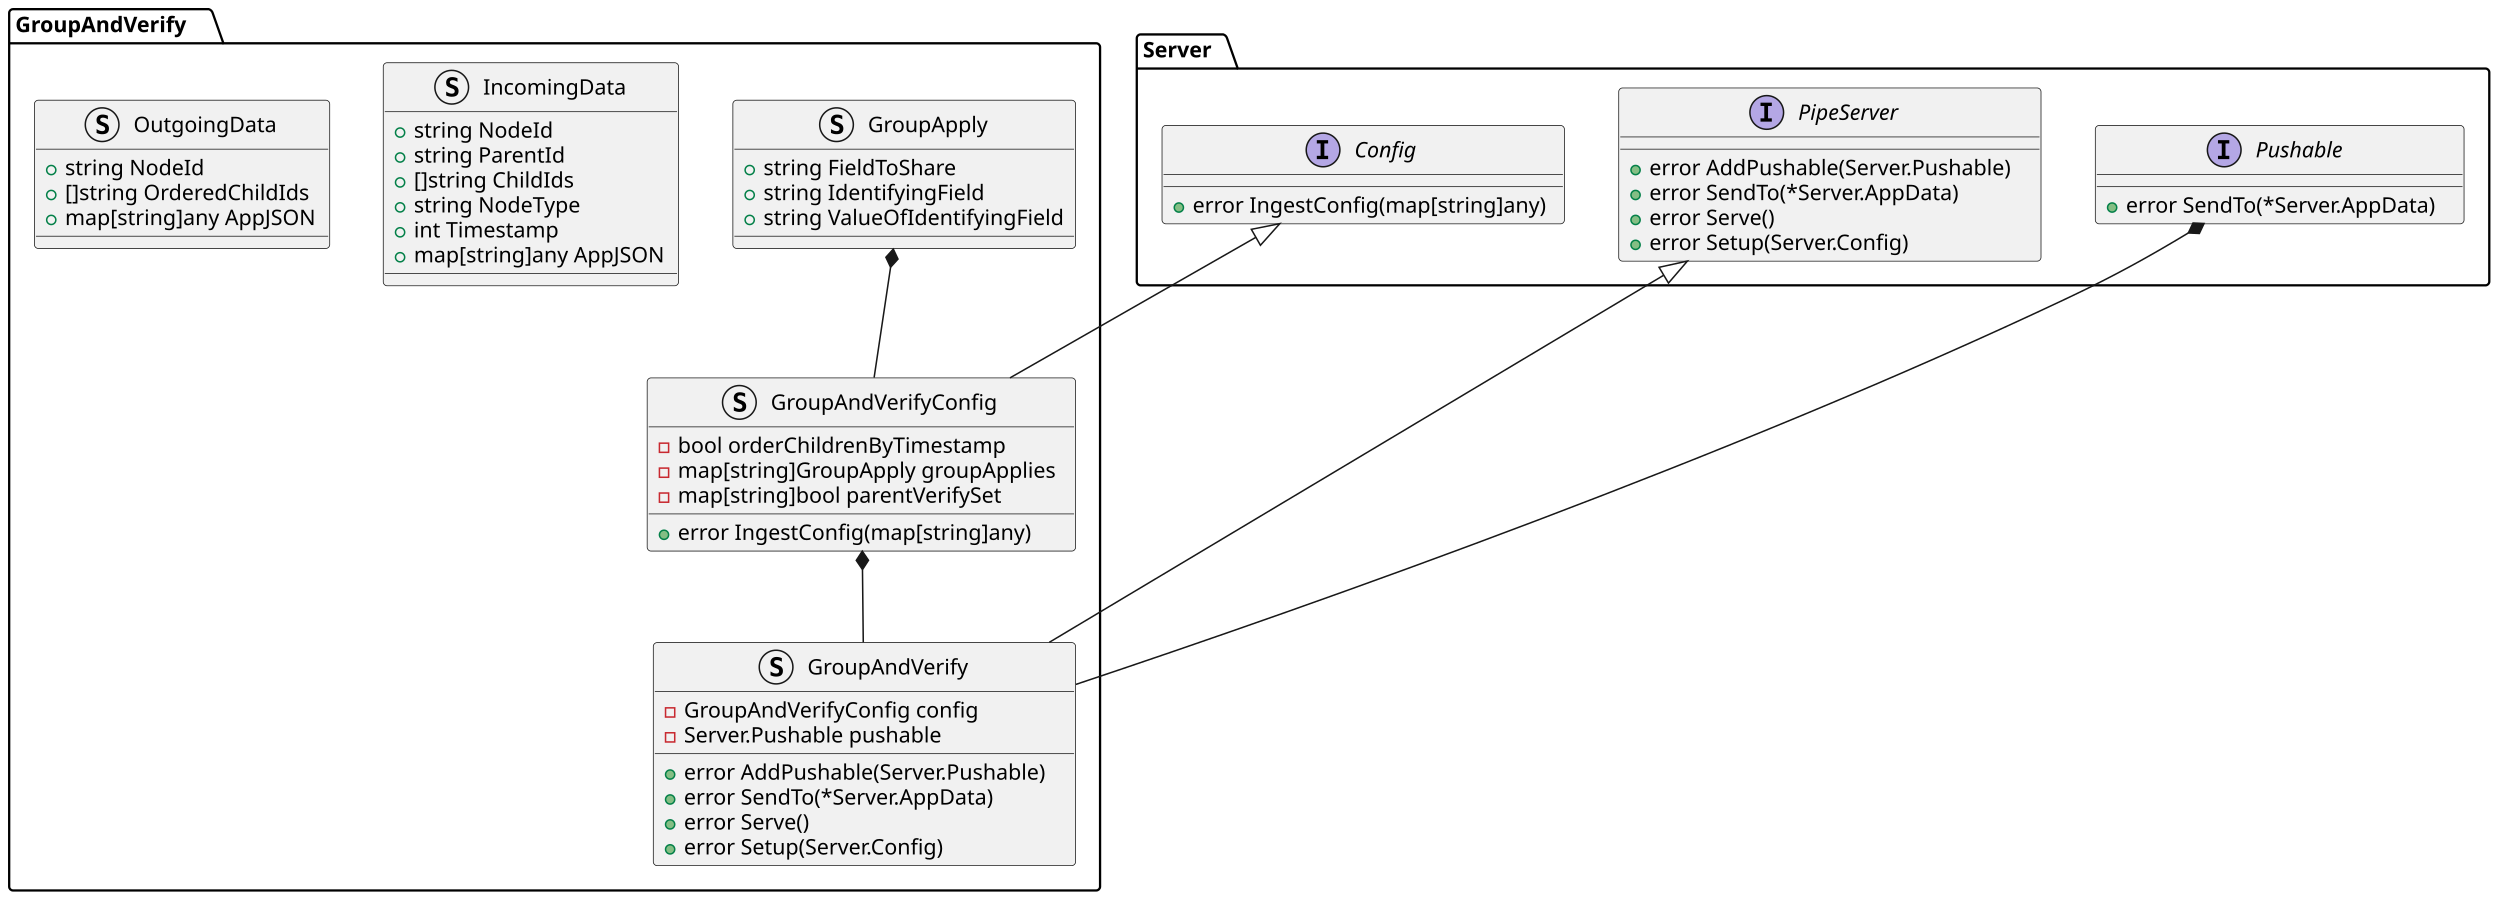
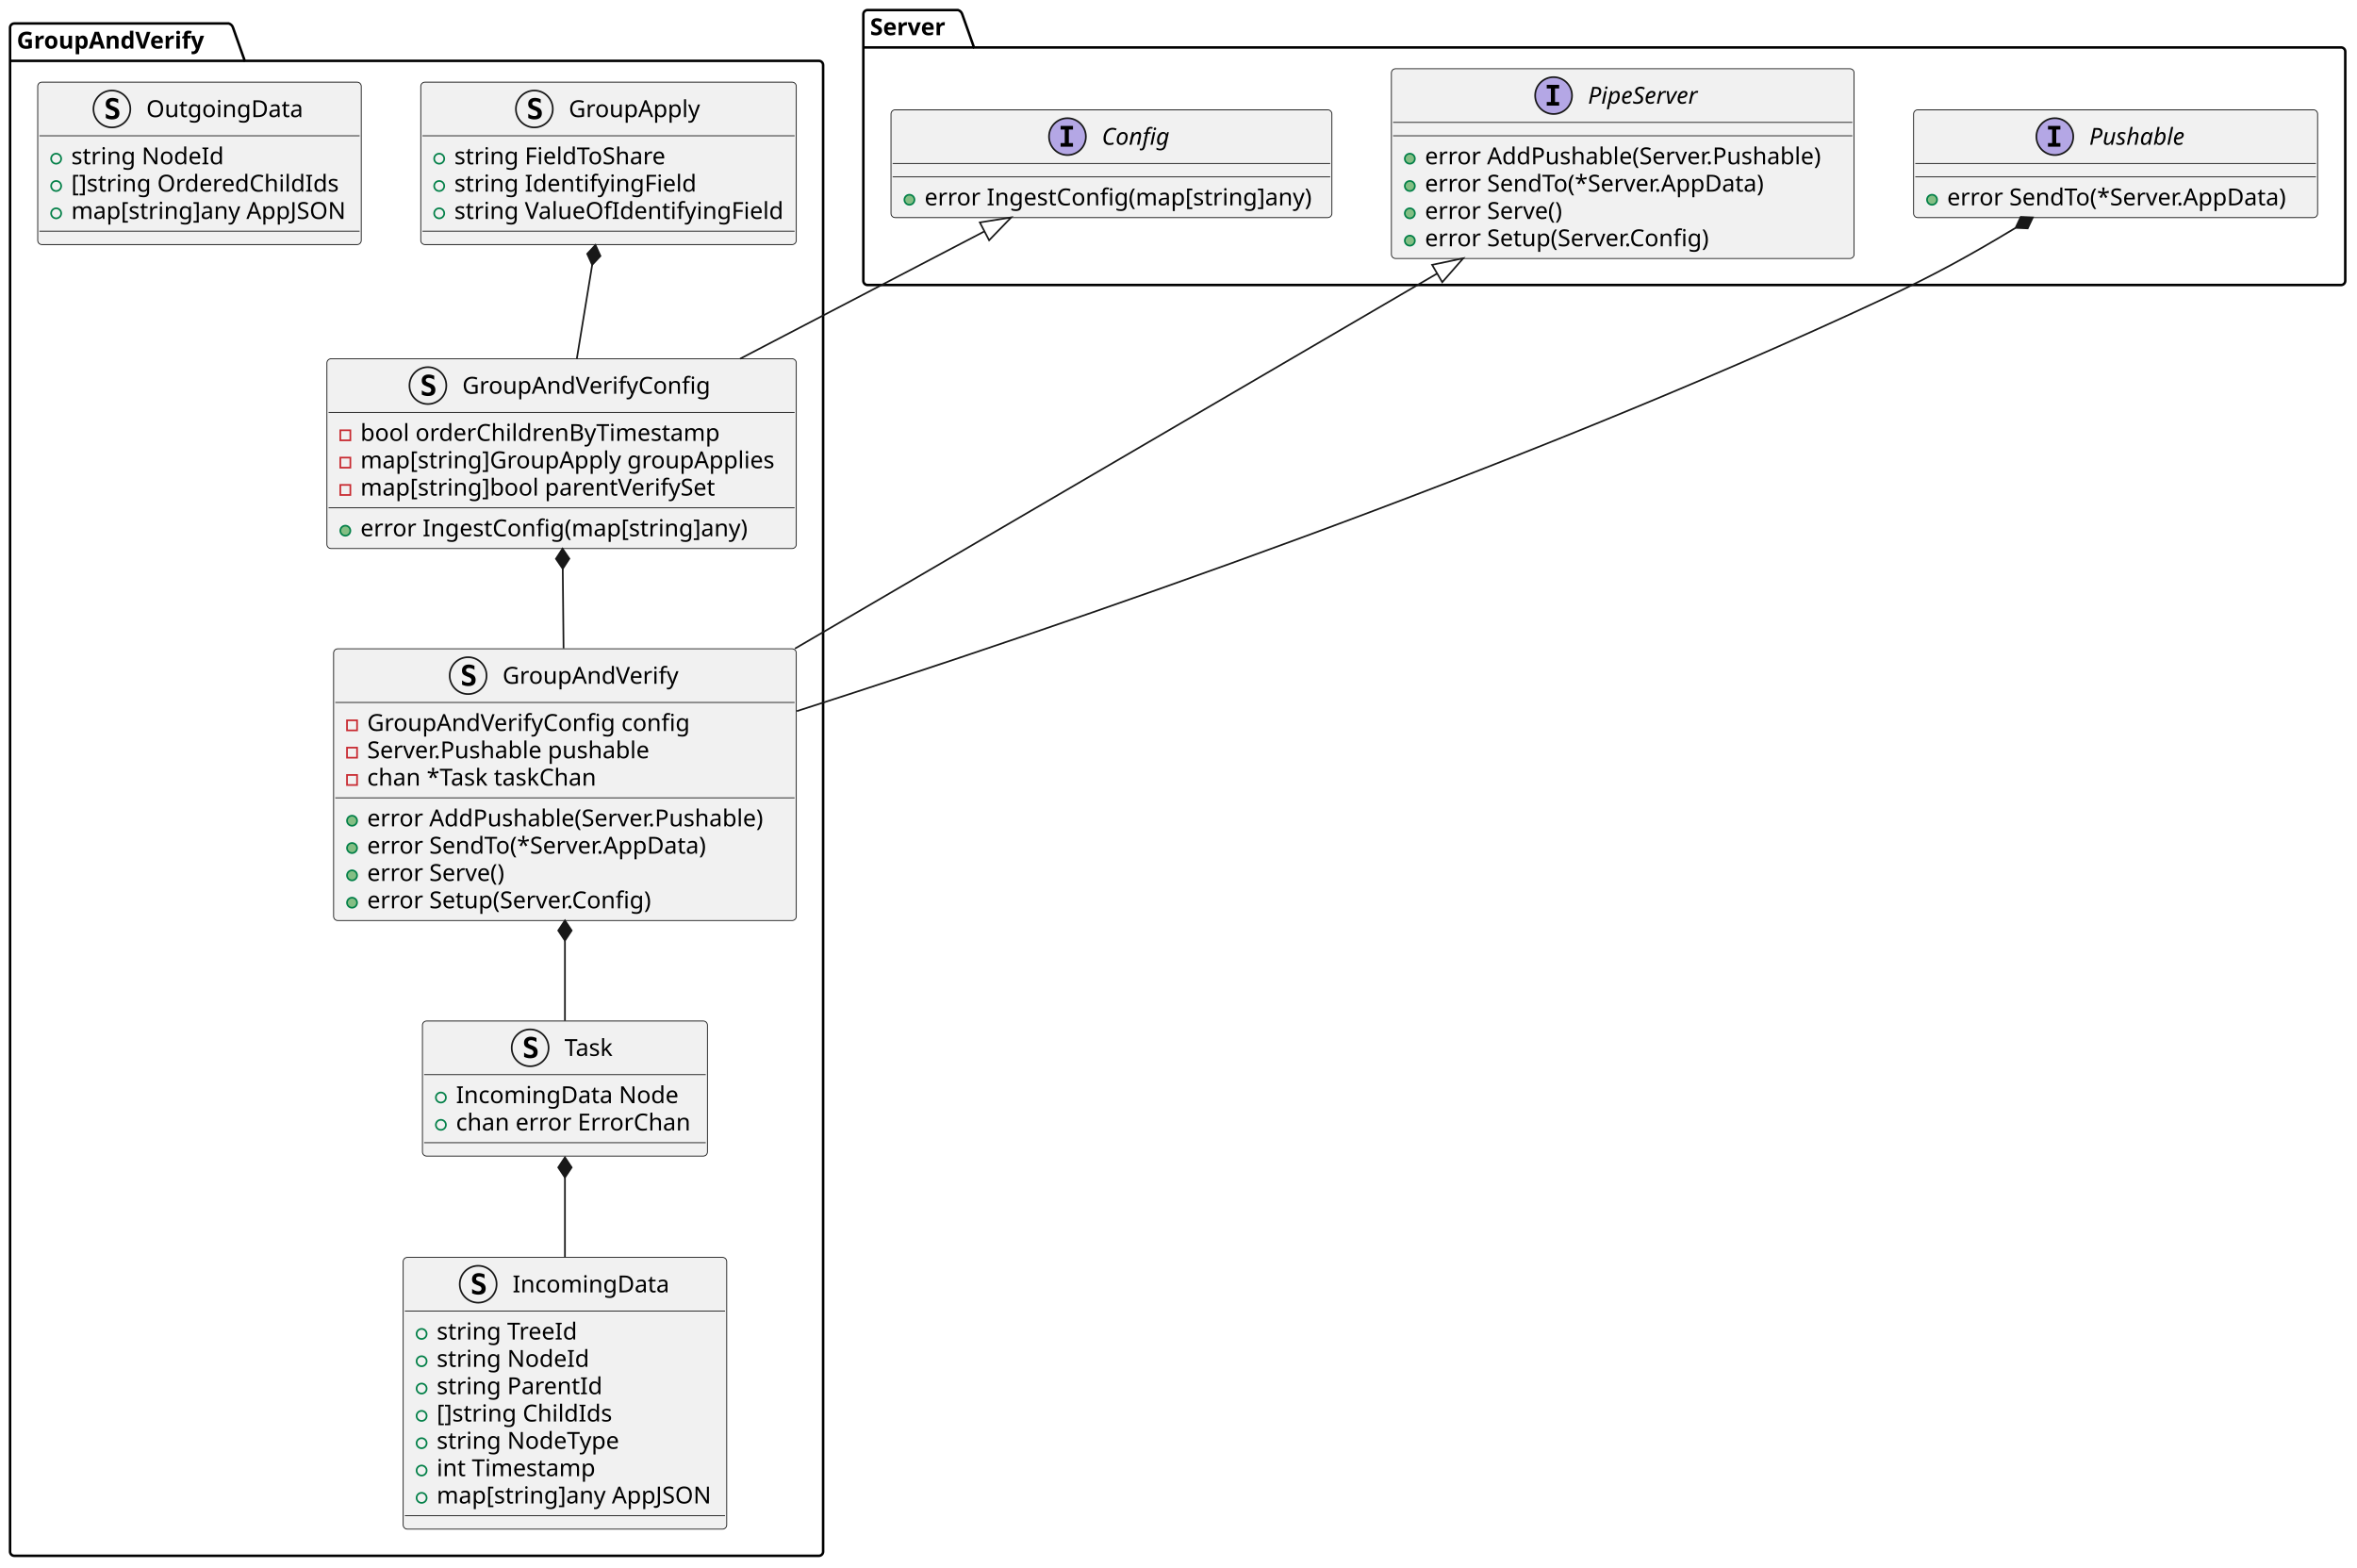
- <svg xmlns="http://www.w3.org/2000/svg" contentStyleType="text/css" height="589px" preserveAspectRatio="none" style="width:1634px;height:589px;background:#FFFFFF;" version="1.1" viewBox="0 0 1634 589" width="1634px" zoomAndPan="magnify">
+ <svg xmlns="http://www.w3.org/2000/svg" contentStyleType="text/css" height="935px" preserveAspectRatio="none" style="width:1406px;height:935px;background:#FFFFFF;" version="1.1" viewBox="0 0 1406 935" width="1406px" zoomAndPan="magnify">
  <defs />
  <g>
    <g id="cluster_Server">
-       <path d="M745.5,22.5 L799.5,22.5 A3.75,3.75 0 0 1 802,25 L809,44.797 L1624.5,44.797 A2.5,2.5 0 0 1 1627,47.297 L1627,184 A2.5,2.5 0 0 1 1624.5,186.5 L745.5,186.5 A2.5,2.5 0 0 1 743,184 L743,25 A2.5,2.5 0 0 1 745.5,22.5 " fill="none" style="stroke:#000000;stroke-width:1.5;" />
-       <line style="stroke:#000000;stroke-width:1.5;" x1="743" x2="809" y1="44.797" y2="44.797" />
-       <text fill="#000000" font-family="sans-serif" font-size="14" font-weight="bold" lengthAdjust="spacing" textLength="53" x="747" y="37.495">Server</text>
+       <path d="M517.5,6 L571.5,6 A3.75,3.75 0 0 1 574,8.5 L581,28.297 L1396.5,28.297 A2.5,2.5 0 0 1 1399,30.797 L1399,167.5 A2.5,2.5 0 0 1 1396.5,170 L517.5,170 A2.5,2.5 0 0 1 515,167.5 L515,8.5 A2.5,2.5 0 0 1 517.5,6 " fill="none" style="stroke:#000000;stroke-width:1.5;" />
+       <line style="stroke:#000000;stroke-width:1.5;" x1="515" x2="581" y1="28.297" y2="28.297" />
+       <text fill="#000000" font-family="sans-serif" font-size="14" font-weight="bold" lengthAdjust="spacing" textLength="53" x="519" y="20.995">Server</text>
    </g>
    <g id="cluster_GroupAndVerify">
-       <path d="M8.5,6 L136.5,6 A3.75,3.75 0 0 1 139,8.5 L146,28.297 L716.5,28.297 A2.5,2.5 0 0 1 719,30.797 L719,579.5 A2.5,2.5 0 0 1 716.5,582 L8.5,582 A2.5,2.5 0 0 1 6,579.5 L6,8.5 A2.5,2.5 0 0 1 8.5,6 " fill="none" style="stroke:#000000;stroke-width:1.5;" />
-       <line style="stroke:#000000;stroke-width:1.5;" x1="6" x2="146" y1="28.297" y2="28.297" />
-       <text fill="#000000" font-family="sans-serif" font-size="14" font-weight="bold" lengthAdjust="spacing" textLength="127" x="10" y="20.995">GroupAndVerify</text>
+       <path d="M8.5,14 L136.5,14 A3.75,3.75 0 0 1 139,16.5 L146,36.297 L488.5,36.297 A2.5,2.5 0 0 1 491,38.797 L491,925.5 A2.5,2.5 0 0 1 488.5,928 L8.5,928 A2.5,2.5 0 0 1 6,925.5 L6,16.5 A2.5,2.5 0 0 1 8.5,14 " fill="none" style="stroke:#000000;stroke-width:1.5;" />
+       <line style="stroke:#000000;stroke-width:1.5;" x1="6" x2="146" y1="36.297" y2="36.297" />
+       <text fill="#000000" font-family="sans-serif" font-size="14" font-weight="bold" lengthAdjust="spacing" textLength="127" x="10" y="28.995">GroupAndVerify</text>
    </g>
    <g id="elem_Config">
-       <rect codeLine="1" fill="#F1F1F1" height="64.297" id="Config" rx="2.5" ry="2.5" style="stroke:#181818;stroke-width:0.5;" width="263" x="759.5" y="82" />
-       <ellipse cx="864.75" cy="98" fill="#B4A7E5" rx="11" ry="11" style="stroke:#181818;stroke-width:1.0;" />
-       <path d="M860.672,93.766 L860.672,91.609 L868.062,91.609 L868.062,93.766 L865.594,93.766 L865.594,101.844 L868.062,101.844 L868.062,104 L860.672,104 L860.672,101.844 L863.141,101.844 L863.141,93.766 L860.672,93.766 Z " fill="#000000" />
-       <text fill="#000000" font-family="sans-serif" font-size="14" font-style="italic" lengthAdjust="spacing" textLength="44" x="885.25" y="102.847">Config</text>
-       <line style="stroke:#181818;stroke-width:0.5;" x1="760.5" x2="1021.5" y1="114" y2="114" />
-       <line style="stroke:#181818;stroke-width:0.5;" x1="760.5" x2="1021.5" y1="122" y2="122" />
-       <ellipse cx="770.5" cy="135.648" fill="#84BE84" rx="3" ry="3" style="stroke:#038048;stroke-width:1.0;" />
-       <text fill="#000000" font-family="sans-serif" font-size="14" lengthAdjust="spacing" textLength="237" x="779.5" y="138.995">error IngestConfig(map[string]any)</text>
+       <rect codeLine="1" fill="#F1F1F1" height="64.297" id="Config" rx="2.5" ry="2.5" style="stroke:#181818;stroke-width:0.5;" width="263" x="531.5" y="65.5" />
+       <ellipse cx="636.75" cy="81.5" fill="#B4A7E5" rx="11" ry="11" style="stroke:#181818;stroke-width:1.0;" />
+       <path d="M632.672,77.266 L632.672,75.109 L640.062,75.109 L640.062,77.266 L637.594,77.266 L637.594,85.344 L640.062,85.344 L640.062,87.5 L632.672,87.5 L632.672,85.344 L635.141,85.344 L635.141,77.266 L632.672,77.266 Z " fill="#000000" />
+       <text fill="#000000" font-family="sans-serif" font-size="14" font-style="italic" lengthAdjust="spacing" textLength="44" x="657.25" y="86.347">Config</text>
+       <line style="stroke:#181818;stroke-width:0.5;" x1="532.5" x2="793.5" y1="97.5" y2="97.5" />
+       <line style="stroke:#181818;stroke-width:0.5;" x1="532.5" x2="793.5" y1="105.5" y2="105.5" />
+       <ellipse cx="542.5" cy="119.148" fill="#84BE84" rx="3" ry="3" style="stroke:#038048;stroke-width:1.0;" />
+       <text fill="#000000" font-family="sans-serif" font-size="14" lengthAdjust="spacing" textLength="237" x="551.5" y="122.495">error IngestConfig(map[string]any)</text>
    </g>
    <g id="elem_PipeServer">
-       <rect codeLine="4" fill="#F1F1F1" height="113.188" id="PipeServer" rx="2.5" ry="2.5" style="stroke:#181818;stroke-width:0.5;" width="276" x="1058" y="57.5" />
-       <ellipse cx="1154.75" cy="73.5" fill="#B4A7E5" rx="11" ry="11" style="stroke:#181818;stroke-width:1.0;" />
-       <path d="M1150.672,69.266 L1150.672,67.109 L1158.062,67.109 L1158.062,69.266 L1155.594,69.266 L1155.594,77.344 L1158.062,77.344 L1158.062,79.5 L1150.672,79.5 L1150.672,77.344 L1153.141,77.344 L1153.141,69.266 L1150.672,69.266 Z " fill="#000000" />
-       <text fill="#000000" font-family="sans-serif" font-size="14" font-style="italic" lengthAdjust="spacing" textLength="74" x="1175.25" y="78.347">PipeServer</text>
-       <line style="stroke:#181818;stroke-width:0.5;" x1="1059" x2="1333" y1="89.5" y2="89.5" />
-       <line style="stroke:#181818;stroke-width:0.5;" x1="1059" x2="1333" y1="97.5" y2="97.5" />
-       <ellipse cx="1069" cy="111.148" fill="#84BE84" rx="3" ry="3" style="stroke:#038048;stroke-width:1.0;" />
-       <text fill="#000000" font-family="sans-serif" font-size="14" lengthAdjust="spacing" textLength="250" x="1078" y="114.495">error AddPushable(Server.Pushable)</text>
-       <ellipse cx="1069" cy="127.445" fill="#84BE84" rx="3" ry="3" style="stroke:#038048;stroke-width:1.0;" />
-       <text fill="#000000" font-family="sans-serif" font-size="14" lengthAdjust="spacing" textLength="215" x="1078" y="130.792">error SendTo(*Server.AppData)</text>
-       <ellipse cx="1069" cy="143.742" fill="#84BE84" rx="3" ry="3" style="stroke:#038048;stroke-width:1.0;" />
-       <text fill="#000000" font-family="sans-serif" font-size="14" lengthAdjust="spacing" textLength="86" x="1078" y="147.089">error Serve()</text>
-       <ellipse cx="1069" cy="160.039" fill="#84BE84" rx="3" ry="3" style="stroke:#038048;stroke-width:1.0;" />
-       <text fill="#000000" font-family="sans-serif" font-size="14" lengthAdjust="spacing" textLength="180" x="1078" y="163.386">error Setup(Server.Config)</text>
+       <rect codeLine="4" fill="#F1F1F1" height="113.188" id="PipeServer" rx="2.5" ry="2.5" style="stroke:#181818;stroke-width:0.5;" width="276" x="830" y="41" />
+       <ellipse cx="926.75" cy="57" fill="#B4A7E5" rx="11" ry="11" style="stroke:#181818;stroke-width:1.0;" />
+       <path d="M922.672,52.766 L922.672,50.609 L930.062,50.609 L930.062,52.766 L927.594,52.766 L927.594,60.844 L930.062,60.844 L930.062,63 L922.672,63 L922.672,60.844 L925.141,60.844 L925.141,52.766 L922.672,52.766 Z " fill="#000000" />
+       <text fill="#000000" font-family="sans-serif" font-size="14" font-style="italic" lengthAdjust="spacing" textLength="74" x="947.25" y="61.847">PipeServer</text>
+       <line style="stroke:#181818;stroke-width:0.5;" x1="831" x2="1105" y1="73" y2="73" />
+       <line style="stroke:#181818;stroke-width:0.5;" x1="831" x2="1105" y1="81" y2="81" />
+       <ellipse cx="841" cy="94.648" fill="#84BE84" rx="3" ry="3" style="stroke:#038048;stroke-width:1.0;" />
+       <text fill="#000000" font-family="sans-serif" font-size="14" lengthAdjust="spacing" textLength="250" x="850" y="97.995">error AddPushable(Server.Pushable)</text>
+       <ellipse cx="841" cy="110.945" fill="#84BE84" rx="3" ry="3" style="stroke:#038048;stroke-width:1.0;" />
+       <text fill="#000000" font-family="sans-serif" font-size="14" lengthAdjust="spacing" textLength="215" x="850" y="114.292">error SendTo(*Server.AppData)</text>
+       <ellipse cx="841" cy="127.242" fill="#84BE84" rx="3" ry="3" style="stroke:#038048;stroke-width:1.0;" />
+       <text fill="#000000" font-family="sans-serif" font-size="14" lengthAdjust="spacing" textLength="86" x="850" y="130.589">error Serve()</text>
+       <ellipse cx="841" cy="143.539" fill="#84BE84" rx="3" ry="3" style="stroke:#038048;stroke-width:1.0;" />
+       <text fill="#000000" font-family="sans-serif" font-size="14" lengthAdjust="spacing" textLength="180" x="850" y="146.886">error Setup(Server.Config)</text>
    </g>
    <g id="elem_Pushable">
-       <rect codeLine="10" fill="#F1F1F1" height="64.297" id="Pushable" rx="2.5" ry="2.5" style="stroke:#181818;stroke-width:0.5;" width="241" x="1369.5" y="82" />
-       <ellipse cx="1453.75" cy="98" fill="#B4A7E5" rx="11" ry="11" style="stroke:#181818;stroke-width:1.0;" />
-       <path d="M1449.672,93.766 L1449.672,91.609 L1457.062,91.609 L1457.062,93.766 L1454.594,93.766 L1454.594,101.844 L1457.062,101.844 L1457.062,104 L1449.672,104 L1449.672,101.844 L1452.141,101.844 L1452.141,93.766 L1449.672,93.766 Z " fill="#000000" />
-       <text fill="#000000" font-family="sans-serif" font-size="14" font-style="italic" lengthAdjust="spacing" textLength="64" x="1474.25" y="102.847">Pushable</text>
-       <line style="stroke:#181818;stroke-width:0.5;" x1="1370.5" x2="1609.5" y1="114" y2="114" />
-       <line style="stroke:#181818;stroke-width:0.5;" x1="1370.5" x2="1609.5" y1="122" y2="122" />
-       <ellipse cx="1380.5" cy="135.648" fill="#84BE84" rx="3" ry="3" style="stroke:#038048;stroke-width:1.0;" />
-       <text fill="#000000" font-family="sans-serif" font-size="14" lengthAdjust="spacing" textLength="215" x="1389.5" y="138.995">error SendTo(*Server.AppData)</text>
+       <rect codeLine="10" fill="#F1F1F1" height="64.297" id="Pushable" rx="2.5" ry="2.5" style="stroke:#181818;stroke-width:0.5;" width="241" x="1141.5" y="65.5" />
+       <ellipse cx="1225.75" cy="81.5" fill="#B4A7E5" rx="11" ry="11" style="stroke:#181818;stroke-width:1.0;" />
+       <path d="M1221.672,77.266 L1221.672,75.109 L1229.062,75.109 L1229.062,77.266 L1226.594,77.266 L1226.594,85.344 L1229.062,85.344 L1229.062,87.5 L1221.672,87.5 L1221.672,85.344 L1224.141,85.344 L1224.141,77.266 L1221.672,77.266 Z " fill="#000000" />
+       <text fill="#000000" font-family="sans-serif" font-size="14" font-style="italic" lengthAdjust="spacing" textLength="64" x="1246.25" y="86.347">Pushable</text>
+       <line style="stroke:#181818;stroke-width:0.5;" x1="1142.5" x2="1381.5" y1="97.5" y2="97.5" />
+       <line style="stroke:#181818;stroke-width:0.5;" x1="1142.5" x2="1381.5" y1="105.5" y2="105.5" />
+       <ellipse cx="1152.5" cy="119.148" fill="#84BE84" rx="3" ry="3" style="stroke:#038048;stroke-width:1.0;" />
+       <text fill="#000000" font-family="sans-serif" font-size="14" lengthAdjust="spacing" textLength="215" x="1161.5" y="122.495">error SendTo(*Server.AppData)</text>
    </g>
    <g id="elem_GroupApply">
-       <rect codeLine="15" fill="#F1F1F1" height="96.891" id="GroupApply" rx="2.5" ry="2.5" style="stroke:#181818;stroke-width:0.5;" width="224" x="479" y="65.5" />
-       <ellipse cx="546.75" cy="81.5" fill="#F1F1F1" rx="11" ry="11" style="stroke:#181818;stroke-width:1.0;" />
-       <path d="M546.234,82.062 Q544.375,81.359 543.719,80.594 Q543.078,79.812 543.078,78.5 Q543.078,76.812 544.156,75.844 Q545.234,74.875 547.109,74.875 Q547.969,74.875 548.812,75.078 Q549.672,75.266 550.516,75.656 L550.516,78.047 Q549.734,77.484 548.906,77.203 Q548.094,76.906 547.297,76.906 Q546.422,76.906 545.938,77.266 Q545.469,77.625 545.469,78.281 Q545.469,78.797 545.812,79.141 Q546.156,79.469 547.25,79.875 L548.312,80.281 Q549.797,80.828 550.5,81.734 Q551.219,82.641 551.219,84.016 Q551.219,85.891 550.109,86.812 Q549,87.734 546.75,87.734 Q545.828,87.734 544.906,87.516 Q543.984,87.297 543.125,86.875 L543.125,84.344 Q544.094,85.031 545.016,85.375 Q545.938,85.719 546.828,85.719 Q547.734,85.719 548.234,85.312 Q548.734,84.891 548.734,84.156 Q548.734,83.594 548.391,83.188 Q548.062,82.766 547.438,82.516 L546.234,82.062 Z " fill="#000000" />
-       <text fill="#000000" font-family="sans-serif" font-size="14" lengthAdjust="spacing" textLength="80" x="567.25" y="86.347">GroupApply</text>
-       <line style="stroke:#181818;stroke-width:0.5;" x1="480" x2="702" y1="97.5" y2="97.5" />
-       <ellipse cx="490" cy="111.148" fill="none" rx="3" ry="3" style="stroke:#038048;stroke-width:1.0;" />
-       <text fill="#000000" font-family="sans-serif" font-size="14" lengthAdjust="spacing" textLength="133" x="499" y="114.495">string FieldToShare</text>
-       <ellipse cx="490" cy="127.445" fill="none" rx="3" ry="3" style="stroke:#038048;stroke-width:1.0;" />
-       <text fill="#000000" font-family="sans-serif" font-size="14" lengthAdjust="spacing" textLength="145" x="499" y="130.792">string IdentifyingField</text>
-       <ellipse cx="490" cy="143.742" fill="none" rx="3" ry="3" style="stroke:#038048;stroke-width:1.0;" />
-       <text fill="#000000" font-family="sans-serif" font-size="14" lengthAdjust="spacing" textLength="198" x="499" y="147.089">string ValueOfIdentifyingField</text>
-       <line style="stroke:#181818;stroke-width:0.5;" x1="480" x2="702" y1="154.391" y2="154.391" />
+       <rect codeLine="15" fill="#F1F1F1" height="96.891" id="GroupApply" rx="2.5" ry="2.5" style="stroke:#181818;stroke-width:0.5;" width="224" x="251" y="49" />
+       <ellipse cx="318.75" cy="65" fill="#F1F1F1" rx="11" ry="11" style="stroke:#181818;stroke-width:1.0;" />
+       <path d="M318.234,65.562 Q316.375,64.859 315.719,64.094 Q315.078,63.312 315.078,62 Q315.078,60.312 316.156,59.344 Q317.234,58.375 319.109,58.375 Q319.969,58.375 320.812,58.578 Q321.672,58.766 322.516,59.156 L322.516,61.547 Q321.734,60.984 320.906,60.703 Q320.094,60.406 319.297,60.406 Q318.422,60.406 317.938,60.766 Q317.469,61.125 317.469,61.781 Q317.469,62.297 317.812,62.641 Q318.156,62.969 319.25,63.375 L320.312,63.781 Q321.797,64.328 322.5,65.234 Q323.219,66.141 323.219,67.516 Q323.219,69.391 322.109,70.312 Q321,71.234 318.75,71.234 Q317.828,71.234 316.906,71.016 Q315.984,70.797 315.125,70.375 L315.125,67.844 Q316.094,68.531 317.016,68.875 Q317.938,69.219 318.828,69.219 Q319.734,69.219 320.234,68.812 Q320.734,68.391 320.734,67.656 Q320.734,67.094 320.391,66.688 Q320.062,66.266 319.438,66.016 L318.234,65.562 Z " fill="#000000" />
+       <text fill="#000000" font-family="sans-serif" font-size="14" lengthAdjust="spacing" textLength="80" x="339.25" y="69.847">GroupApply</text>
+       <line style="stroke:#181818;stroke-width:0.5;" x1="252" x2="474" y1="81" y2="81" />
+       <ellipse cx="262" cy="94.648" fill="none" rx="3" ry="3" style="stroke:#038048;stroke-width:1.0;" />
+       <text fill="#000000" font-family="sans-serif" font-size="14" lengthAdjust="spacing" textLength="133" x="271" y="97.995">string FieldToShare</text>
+       <ellipse cx="262" cy="110.945" fill="none" rx="3" ry="3" style="stroke:#038048;stroke-width:1.0;" />
+       <text fill="#000000" font-family="sans-serif" font-size="14" lengthAdjust="spacing" textLength="145" x="271" y="114.292">string IdentifyingField</text>
+       <ellipse cx="262" cy="127.242" fill="none" rx="3" ry="3" style="stroke:#038048;stroke-width:1.0;" />
+       <text fill="#000000" font-family="sans-serif" font-size="14" lengthAdjust="spacing" textLength="198" x="271" y="130.589">string ValueOfIdentifyingField</text>
+       <line style="stroke:#181818;stroke-width:0.5;" x1="252" x2="474" y1="137.891" y2="137.891" />
    </g>
    <g id="elem_GroupAndVerifyConfig">
-       <rect codeLine="21" fill="#F1F1F1" height="113.188" id="GroupAndVerifyConfig" rx="2.5" ry="2.5" style="stroke:#181818;stroke-width:0.5;" width="280" x="423" y="247" />
-       <ellipse cx="483.25" cy="263" fill="#F1F1F1" rx="11" ry="11" style="stroke:#181818;stroke-width:1.0;" />
-       <path d="M482.734,263.562 Q480.875,262.859 480.219,262.094 Q479.578,261.312 479.578,260 Q479.578,258.312 480.656,257.344 Q481.734,256.375 483.609,256.375 Q484.469,256.375 485.312,256.578 Q486.172,256.766 487.016,257.156 L487.016,259.547 Q486.234,258.984 485.406,258.703 Q484.594,258.406 483.797,258.406 Q482.922,258.406 482.438,258.766 Q481.969,259.125 481.969,259.781 Q481.969,260.297 482.312,260.641 Q482.656,260.969 483.75,261.375 L484.812,261.781 Q486.297,262.328 487,263.234 Q487.719,264.141 487.719,265.516 Q487.719,267.391 486.609,268.312 Q485.5,269.234 483.25,269.234 Q482.328,269.234 481.406,269.016 Q480.484,268.797 479.625,268.375 L479.625,265.844 Q480.594,266.531 481.516,266.875 Q482.438,267.219 483.328,267.219 Q484.234,267.219 484.734,266.812 Q485.234,266.391 485.234,265.656 Q485.234,265.094 484.891,264.688 Q484.562,264.266 483.938,264.016 L482.734,263.562 Z " fill="#000000" />
-       <text fill="#000000" font-family="sans-serif" font-size="14" lengthAdjust="spacing" textLength="151" x="503.75" y="267.847">GroupAndVerifyConfig</text>
-       <line style="stroke:#181818;stroke-width:0.5;" x1="424" x2="702" y1="279" y2="279" />
-       <rect fill="none" height="6" style="stroke:#C82930;stroke-width:1.0;" width="6" x="431" y="289.648" />
-       <text fill="#000000" font-family="sans-serif" font-size="14" lengthAdjust="spacing" textLength="222" x="443" y="295.995">bool orderChildrenByTimestamp</text>
-       <rect fill="none" height="6" style="stroke:#C82930;stroke-width:1.0;" width="6" x="431" y="305.945" />
-       <text fill="#000000" font-family="sans-serif" font-size="14" lengthAdjust="spacing" textLength="254" x="443" y="312.292">map[string]GroupApply groupApplies</text>
-       <rect fill="none" height="6" style="stroke:#C82930;stroke-width:1.0;" width="6" x="431" y="322.242" />
-       <text fill="#000000" font-family="sans-serif" font-size="14" lengthAdjust="spacing" textLength="218" x="443" y="328.589">map[string]bool parentVerifySet</text>
-       <line style="stroke:#181818;stroke-width:0.5;" x1="424" x2="702" y1="335.891" y2="335.891" />
-       <ellipse cx="434" cy="349.539" fill="#84BE84" rx="3" ry="3" style="stroke:#038048;stroke-width:1.0;" />
-       <text fill="#000000" font-family="sans-serif" font-size="14" lengthAdjust="spacing" textLength="237" x="443" y="352.886">error IngestConfig(map[string]any)</text>
+       <rect codeLine="21" fill="#F1F1F1" height="113.188" id="GroupAndVerifyConfig" rx="2.5" ry="2.5" style="stroke:#181818;stroke-width:0.5;" width="280" x="195" y="214" />
+       <ellipse cx="255.25" cy="230" fill="#F1F1F1" rx="11" ry="11" style="stroke:#181818;stroke-width:1.0;" />
+       <path d="M254.734,230.562 Q252.875,229.859 252.219,229.094 Q251.578,228.312 251.578,227 Q251.578,225.312 252.656,224.344 Q253.734,223.375 255.609,223.375 Q256.469,223.375 257.312,223.578 Q258.172,223.766 259.016,224.156 L259.016,226.547 Q258.234,225.984 257.406,225.703 Q256.594,225.406 255.797,225.406 Q254.922,225.406 254.438,225.766 Q253.969,226.125 253.969,226.781 Q253.969,227.297 254.312,227.641 Q254.656,227.969 255.75,228.375 L256.812,228.781 Q258.297,229.328 259,230.234 Q259.719,231.141 259.719,232.516 Q259.719,234.391 258.609,235.312 Q257.5,236.234 255.25,236.234 Q254.328,236.234 253.406,236.016 Q252.484,235.797 251.625,235.375 L251.625,232.844 Q252.594,233.531 253.516,233.875 Q254.438,234.219 255.328,234.219 Q256.234,234.219 256.734,233.812 Q257.234,233.391 257.234,232.656 Q257.234,232.094 256.891,231.688 Q256.562,231.266 255.938,231.016 L254.734,230.562 Z " fill="#000000" />
+       <text fill="#000000" font-family="sans-serif" font-size="14" lengthAdjust="spacing" textLength="151" x="275.75" y="234.847">GroupAndVerifyConfig</text>
+       <line style="stroke:#181818;stroke-width:0.5;" x1="196" x2="474" y1="246" y2="246" />
+       <rect fill="none" height="6" style="stroke:#C82930;stroke-width:1.0;" width="6" x="203" y="256.648" />
+       <text fill="#000000" font-family="sans-serif" font-size="14" lengthAdjust="spacing" textLength="222" x="215" y="262.995">bool orderChildrenByTimestamp</text>
+       <rect fill="none" height="6" style="stroke:#C82930;stroke-width:1.0;" width="6" x="203" y="272.945" />
+       <text fill="#000000" font-family="sans-serif" font-size="14" lengthAdjust="spacing" textLength="254" x="215" y="279.292">map[string]GroupApply groupApplies</text>
+       <rect fill="none" height="6" style="stroke:#C82930;stroke-width:1.0;" width="6" x="203" y="289.242" />
+       <text fill="#000000" font-family="sans-serif" font-size="14" lengthAdjust="spacing" textLength="218" x="215" y="295.589">map[string]bool parentVerifySet</text>
+       <line style="stroke:#181818;stroke-width:0.5;" x1="196" x2="474" y1="302.891" y2="302.891" />
+       <ellipse cx="206" cy="316.539" fill="#84BE84" rx="3" ry="3" style="stroke:#038048;stroke-width:1.0;" />
+       <text fill="#000000" font-family="sans-serif" font-size="14" lengthAdjust="spacing" textLength="237" x="215" y="319.886">error IngestConfig(map[string]any)</text>
    </g>
    <g id="elem_GroupAndVerify">
-       <rect codeLine="27" fill="#F1F1F1" height="145.781" id="GroupAndVerify" rx="2.5" ry="2.5" style="stroke:#181818;stroke-width:0.5;" width="276" x="427" y="420" />
-       <ellipse cx="507.25" cy="436" fill="#F1F1F1" rx="11" ry="11" style="stroke:#181818;stroke-width:1.0;" />
-       <path d="M506.734,436.562 Q504.875,435.859 504.219,435.094 Q503.578,434.312 503.578,433 Q503.578,431.312 504.656,430.344 Q505.734,429.375 507.609,429.375 Q508.469,429.375 509.312,429.578 Q510.172,429.766 511.016,430.156 L511.016,432.547 Q510.234,431.984 509.406,431.703 Q508.594,431.406 507.797,431.406 Q506.922,431.406 506.438,431.766 Q505.969,432.125 505.969,432.781 Q505.969,433.297 506.312,433.641 Q506.656,433.969 507.75,434.375 L508.812,434.781 Q510.297,435.328 511,436.234 Q511.719,437.141 511.719,438.516 Q511.719,440.391 510.609,441.312 Q509.5,442.234 507.25,442.234 Q506.328,442.234 505.406,442.016 Q504.484,441.797 503.625,441.375 L503.625,438.844 Q504.594,439.531 505.516,439.875 Q506.438,440.219 507.328,440.219 Q508.234,440.219 508.734,439.812 Q509.234,439.391 509.234,438.656 Q509.234,438.094 508.891,437.688 Q508.562,437.266 507.938,437.016 L506.734,436.562 Z " fill="#000000" />
-       <text fill="#000000" font-family="sans-serif" font-size="14" lengthAdjust="spacing" textLength="107" x="527.75" y="440.847">GroupAndVerify</text>
-       <line style="stroke:#181818;stroke-width:0.5;" x1="428" x2="702" y1="452" y2="452" />
-       <rect fill="none" height="6" style="stroke:#C82930;stroke-width:1.0;" width="6" x="435" y="462.648" />
-       <text fill="#000000" font-family="sans-serif" font-size="14" lengthAdjust="spacing" textLength="197" x="447" y="468.995">GroupAndVerifyConfig config</text>
-       <rect fill="none" height="6" style="stroke:#C82930;stroke-width:1.0;" width="6" x="435" y="478.945" />
-       <text fill="#000000" font-family="sans-serif" font-size="14" lengthAdjust="spacing" textLength="180" x="447" y="485.292">Server.Pushable pushable</text>
-       <line style="stroke:#181818;stroke-width:0.5;" x1="428" x2="702" y1="492.594" y2="492.594" />
-       <ellipse cx="438" cy="506.242" fill="#84BE84" rx="3" ry="3" style="stroke:#038048;stroke-width:1.0;" />
-       <text fill="#000000" font-family="sans-serif" font-size="14" lengthAdjust="spacing" textLength="250" x="447" y="509.589">error AddPushable(Server.Pushable)</text>
-       <ellipse cx="438" cy="522.539" fill="#84BE84" rx="3" ry="3" style="stroke:#038048;stroke-width:1.0;" />
-       <text fill="#000000" font-family="sans-serif" font-size="14" lengthAdjust="spacing" textLength="215" x="447" y="525.886">error SendTo(*Server.AppData)</text>
-       <ellipse cx="438" cy="538.836" fill="#84BE84" rx="3" ry="3" style="stroke:#038048;stroke-width:1.0;" />
-       <text fill="#000000" font-family="sans-serif" font-size="14" lengthAdjust="spacing" textLength="86" x="447" y="542.183">error Serve()</text>
-       <ellipse cx="438" cy="555.133" fill="#84BE84" rx="3" ry="3" style="stroke:#038048;stroke-width:1.0;" />
-       <text fill="#000000" font-family="sans-serif" font-size="14" lengthAdjust="spacing" textLength="180" x="447" y="558.48">error Setup(Server.Config)</text>
+       <rect codeLine="27" fill="#F1F1F1" height="162.078" id="GroupAndVerify" rx="2.5" ry="2.5" style="stroke:#181818;stroke-width:0.5;" width="276" x="199" y="387" />
+       <ellipse cx="279.25" cy="403" fill="#F1F1F1" rx="11" ry="11" style="stroke:#181818;stroke-width:1.0;" />
+       <path d="M278.734,403.562 Q276.875,402.859 276.219,402.094 Q275.578,401.312 275.578,400 Q275.578,398.312 276.656,397.344 Q277.734,396.375 279.609,396.375 Q280.469,396.375 281.312,396.578 Q282.172,396.766 283.016,397.156 L283.016,399.547 Q282.234,398.984 281.406,398.703 Q280.594,398.406 279.797,398.406 Q278.922,398.406 278.438,398.766 Q277.969,399.125 277.969,399.781 Q277.969,400.297 278.312,400.641 Q278.656,400.969 279.75,401.375 L280.812,401.781 Q282.297,402.328 283,403.234 Q283.719,404.141 283.719,405.516 Q283.719,407.391 282.609,408.312 Q281.5,409.234 279.25,409.234 Q278.328,409.234 277.406,409.016 Q276.484,408.797 275.625,408.375 L275.625,405.844 Q276.594,406.531 277.516,406.875 Q278.438,407.219 279.328,407.219 Q280.234,407.219 280.734,406.812 Q281.234,406.391 281.234,405.656 Q281.234,405.094 280.891,404.688 Q280.562,404.266 279.938,404.016 L278.734,403.562 Z " fill="#000000" />
+       <text fill="#000000" font-family="sans-serif" font-size="14" lengthAdjust="spacing" textLength="107" x="299.75" y="407.847">GroupAndVerify</text>
+       <line style="stroke:#181818;stroke-width:0.5;" x1="200" x2="474" y1="419" y2="419" />
+       <rect fill="none" height="6" style="stroke:#C82930;stroke-width:1.0;" width="6" x="207" y="429.648" />
+       <text fill="#000000" font-family="sans-serif" font-size="14" lengthAdjust="spacing" textLength="197" x="219" y="435.995">GroupAndVerifyConfig config</text>
+       <rect fill="none" height="6" style="stroke:#C82930;stroke-width:1.0;" width="6" x="207" y="445.945" />
+       <text fill="#000000" font-family="sans-serif" font-size="14" lengthAdjust="spacing" textLength="180" x="219" y="452.292">Server.Pushable pushable</text>
+       <rect fill="none" height="6" style="stroke:#C82930;stroke-width:1.0;" width="6" x="207" y="462.242" />
+       <text fill="#000000" font-family="sans-serif" font-size="14" lengthAdjust="spacing" textLength="147" x="219" y="468.589">chan *Task taskChan</text>
+       <line style="stroke:#181818;stroke-width:0.5;" x1="200" x2="474" y1="475.891" y2="475.891" />
+       <ellipse cx="210" cy="489.539" fill="#84BE84" rx="3" ry="3" style="stroke:#038048;stroke-width:1.0;" />
+       <text fill="#000000" font-family="sans-serif" font-size="14" lengthAdjust="spacing" textLength="250" x="219" y="492.886">error AddPushable(Server.Pushable)</text>
+       <ellipse cx="210" cy="505.836" fill="#84BE84" rx="3" ry="3" style="stroke:#038048;stroke-width:1.0;" />
+       <text fill="#000000" font-family="sans-serif" font-size="14" lengthAdjust="spacing" textLength="215" x="219" y="509.183">error SendTo(*Server.AppData)</text>
+       <ellipse cx="210" cy="522.133" fill="#84BE84" rx="3" ry="3" style="stroke:#038048;stroke-width:1.0;" />
+       <text fill="#000000" font-family="sans-serif" font-size="14" lengthAdjust="spacing" textLength="86" x="219" y="525.48">error Serve()</text>
+       <ellipse cx="210" cy="538.43" fill="#84BE84" rx="3" ry="3" style="stroke:#038048;stroke-width:1.0;" />
+       <text fill="#000000" font-family="sans-serif" font-size="14" lengthAdjust="spacing" textLength="180" x="219" y="541.776">error Setup(Server.Config)</text>
+     </g>
+     <g id="elem_Task">
+       <rect codeLine="36" fill="#F1F1F1" height="80.594" id="Task" rx="2.5" ry="2.5" style="stroke:#181818;stroke-width:0.5;" width="170" x="252" y="609" />
+       <ellipse cx="316.25" cy="625" fill="#F1F1F1" rx="11" ry="11" style="stroke:#181818;stroke-width:1.0;" />
+       <path d="M315.734,625.562 Q313.875,624.859 313.219,624.094 Q312.578,623.312 312.578,622 Q312.578,620.312 313.656,619.344 Q314.734,618.375 316.609,618.375 Q317.469,618.375 318.312,618.578 Q319.172,618.766 320.016,619.156 L320.016,621.547 Q319.234,620.984 318.406,620.703 Q317.594,620.406 316.797,620.406 Q315.922,620.406 315.438,620.766 Q314.969,621.125 314.969,621.781 Q314.969,622.297 315.312,622.641 Q315.656,622.969 316.75,623.375 L317.812,623.781 Q319.297,624.328 320,625.234 Q320.719,626.141 320.719,627.516 Q320.719,629.391 319.609,630.312 Q318.5,631.234 316.25,631.234 Q315.328,631.234 314.406,631.016 Q313.484,630.797 312.625,630.375 L312.625,627.844 Q313.594,628.531 314.516,628.875 Q315.438,629.219 316.328,629.219 Q317.234,629.219 317.734,628.812 Q318.234,628.391 318.234,627.656 Q318.234,627.094 317.891,626.688 Q317.562,626.266 316.938,626.016 L315.734,625.562 Z " fill="#000000" />
+       <text fill="#000000" font-family="sans-serif" font-size="14" lengthAdjust="spacing" textLength="33" x="336.75" y="629.847">Task</text>
+       <line style="stroke:#181818;stroke-width:0.5;" x1="253" x2="421" y1="641" y2="641" />
+       <ellipse cx="263" cy="654.648" fill="none" rx="3" ry="3" style="stroke:#038048;stroke-width:1.0;" />
+       <text fill="#000000" font-family="sans-serif" font-size="14" lengthAdjust="spacing" textLength="136" x="272" y="657.995">IncomingData Node</text>
+       <ellipse cx="263" cy="670.945" fill="none" rx="3" ry="3" style="stroke:#038048;stroke-width:1.0;" />
+       <text fill="#000000" font-family="sans-serif" font-size="14" lengthAdjust="spacing" textLength="144" x="272" y="674.292">chan error ErrorChan</text>
+       <line style="stroke:#181818;stroke-width:0.5;" x1="253" x2="421" y1="681.594" y2="681.594" />
    </g>
    <g id="elem_IncomingData">
-       <rect codeLine="35" fill="#F1F1F1" height="145.781" id="IncomingData" rx="2.5" ry="2.5" style="stroke:#181818;stroke-width:0.5;" width="193" x="250.5" y="41" />
-       <ellipse cx="295.25" cy="57" fill="#F1F1F1" rx="11" ry="11" style="stroke:#181818;stroke-width:1.0;" />
-       <path d="M294.734,57.562 Q292.875,56.859 292.219,56.094 Q291.578,55.312 291.578,54 Q291.578,52.312 292.656,51.344 Q293.734,50.375 295.609,50.375 Q296.469,50.375 297.312,50.578 Q298.172,50.766 299.016,51.156 L299.016,53.547 Q298.234,52.984 297.406,52.703 Q296.594,52.406 295.797,52.406 Q294.922,52.406 294.438,52.766 Q293.969,53.125 293.969,53.781 Q293.969,54.297 294.312,54.641 Q294.656,54.969 295.75,55.375 L296.812,55.781 Q298.297,56.328 299,57.234 Q299.719,58.141 299.719,59.516 Q299.719,61.391 298.609,62.312 Q297.5,63.234 295.25,63.234 Q294.328,63.234 293.406,63.016 Q292.484,62.797 291.625,62.375 L291.625,59.844 Q292.594,60.531 293.516,60.875 Q294.438,61.219 295.328,61.219 Q296.234,61.219 296.734,60.812 Q297.234,60.391 297.234,59.656 Q297.234,59.094 296.891,58.688 Q296.562,58.266 295.938,58.016 L294.734,57.562 Z " fill="#000000" />
-       <text fill="#000000" font-family="sans-serif" font-size="14" lengthAdjust="spacing" textLength="95" x="315.75" y="61.847">IncomingData</text>
-       <line style="stroke:#181818;stroke-width:0.5;" x1="251.5" x2="442.5" y1="73" y2="73" />
-       <ellipse cx="261.5" cy="86.648" fill="none" rx="3" ry="3" style="stroke:#038048;stroke-width:1.0;" />
-       <text fill="#000000" font-family="sans-serif" font-size="14" lengthAdjust="spacing" textLength="92" x="270.5" y="89.995">string NodeId</text>
-       <ellipse cx="261.5" cy="102.945" fill="none" rx="3" ry="3" style="stroke:#038048;stroke-width:1.0;" />
-       <text fill="#000000" font-family="sans-serif" font-size="14" lengthAdjust="spacing" textLength="100" x="270.5" y="106.292">string ParentId</text>
-       <ellipse cx="261.5" cy="119.242" fill="none" rx="3" ry="3" style="stroke:#038048;stroke-width:1.0;" />
-       <text fill="#000000" font-family="sans-serif" font-size="14" lengthAdjust="spacing" textLength="107" x="270.5" y="122.589">[]string ChildIds</text>
-       <ellipse cx="261.5" cy="135.539" fill="none" rx="3" ry="3" style="stroke:#038048;stroke-width:1.0;" />
-       <text fill="#000000" font-family="sans-serif" font-size="14" lengthAdjust="spacing" textLength="114" x="270.5" y="138.886">string NodeType</text>
-       <ellipse cx="261.5" cy="151.836" fill="none" rx="3" ry="3" style="stroke:#038048;stroke-width:1.0;" />
-       <text fill="#000000" font-family="sans-serif" font-size="14" lengthAdjust="spacing" textLength="98" x="270.5" y="155.183">int Timestamp</text>
-       <ellipse cx="261.5" cy="168.133" fill="none" rx="3" ry="3" style="stroke:#038048;stroke-width:1.0;" />
-       <text fill="#000000" font-family="sans-serif" font-size="14" lengthAdjust="spacing" textLength="167" x="270.5" y="171.48">map[string]any AppJSON</text>
-       <line style="stroke:#181818;stroke-width:0.5;" x1="251.5" x2="442.5" y1="178.781" y2="178.781" />
+       <rect codeLine="40" fill="#F1F1F1" height="162.078" id="IncomingData" rx="2.5" ry="2.5" style="stroke:#181818;stroke-width:0.5;" width="193" x="240.5" y="750" />
+       <ellipse cx="285.25" cy="766" fill="#F1F1F1" rx="11" ry="11" style="stroke:#181818;stroke-width:1.0;" />
+       <path d="M284.734,766.562 Q282.875,765.859 282.219,765.094 Q281.578,764.312 281.578,763 Q281.578,761.312 282.656,760.344 Q283.734,759.375 285.609,759.375 Q286.469,759.375 287.312,759.578 Q288.172,759.766 289.016,760.156 L289.016,762.547 Q288.234,761.984 287.406,761.703 Q286.594,761.406 285.797,761.406 Q284.922,761.406 284.438,761.766 Q283.969,762.125 283.969,762.781 Q283.969,763.297 284.312,763.641 Q284.656,763.969 285.75,764.375 L286.812,764.781 Q288.297,765.328 289,766.234 Q289.719,767.141 289.719,768.516 Q289.719,770.391 288.609,771.312 Q287.5,772.234 285.25,772.234 Q284.328,772.234 283.406,772.016 Q282.484,771.797 281.625,771.375 L281.625,768.844 Q282.594,769.531 283.516,769.875 Q284.438,770.219 285.328,770.219 Q286.234,770.219 286.734,769.812 Q287.234,769.391 287.234,768.656 Q287.234,768.094 286.891,767.688 Q286.562,767.266 285.938,767.016 L284.734,766.562 Z " fill="#000000" />
+       <text fill="#000000" font-family="sans-serif" font-size="14" lengthAdjust="spacing" textLength="95" x="305.75" y="770.847">IncomingData</text>
+       <line style="stroke:#181818;stroke-width:0.5;" x1="241.5" x2="432.5" y1="782" y2="782" />
+       <ellipse cx="251.5" cy="795.648" fill="none" rx="3" ry="3" style="stroke:#038048;stroke-width:1.0;" />
+       <text fill="#000000" font-family="sans-serif" font-size="14" lengthAdjust="spacing" textLength="87" x="260.5" y="798.995">string TreeId</text>
+       <ellipse cx="251.5" cy="811.945" fill="none" rx="3" ry="3" style="stroke:#038048;stroke-width:1.0;" />
+       <text fill="#000000" font-family="sans-serif" font-size="14" lengthAdjust="spacing" textLength="92" x="260.5" y="815.292">string NodeId</text>
+       <ellipse cx="251.5" cy="828.242" fill="none" rx="3" ry="3" style="stroke:#038048;stroke-width:1.0;" />
+       <text fill="#000000" font-family="sans-serif" font-size="14" lengthAdjust="spacing" textLength="100" x="260.5" y="831.589">string ParentId</text>
+       <ellipse cx="251.5" cy="844.539" fill="none" rx="3" ry="3" style="stroke:#038048;stroke-width:1.0;" />
+       <text fill="#000000" font-family="sans-serif" font-size="14" lengthAdjust="spacing" textLength="107" x="260.5" y="847.886">[]string ChildIds</text>
+       <ellipse cx="251.5" cy="860.836" fill="none" rx="3" ry="3" style="stroke:#038048;stroke-width:1.0;" />
+       <text fill="#000000" font-family="sans-serif" font-size="14" lengthAdjust="spacing" textLength="114" x="260.5" y="864.183">string NodeType</text>
+       <ellipse cx="251.5" cy="877.133" fill="none" rx="3" ry="3" style="stroke:#038048;stroke-width:1.0;" />
+       <text fill="#000000" font-family="sans-serif" font-size="14" lengthAdjust="spacing" textLength="98" x="260.5" y="880.48">int Timestamp</text>
+       <ellipse cx="251.5" cy="893.43" fill="none" rx="3" ry="3" style="stroke:#038048;stroke-width:1.0;" />
+       <text fill="#000000" font-family="sans-serif" font-size="14" lengthAdjust="spacing" textLength="167" x="260.5" y="896.776">map[string]any AppJSON</text>
+       <line style="stroke:#181818;stroke-width:0.5;" x1="241.5" x2="432.5" y1="904.078" y2="904.078" />
    </g>
    <g id="elem_OutgoingData">
-       <rect codeLine="43" fill="#F1F1F1" height="96.891" id="OutgoingData" rx="2.5" ry="2.5" style="stroke:#181818;stroke-width:0.5;" width="193" x="22.5" y="65.5" />
-       <ellipse cx="66.75" cy="81.5" fill="#F1F1F1" rx="11" ry="11" style="stroke:#181818;stroke-width:1.0;" />
-       <path d="M66.234,82.062 Q64.375,81.359 63.719,80.594 Q63.078,79.812 63.078,78.5 Q63.078,76.812 64.156,75.844 Q65.234,74.875 67.109,74.875 Q67.969,74.875 68.812,75.078 Q69.672,75.266 70.516,75.656 L70.516,78.047 Q69.734,77.484 68.906,77.203 Q68.094,76.906 67.297,76.906 Q66.422,76.906 65.938,77.266 Q65.469,77.625 65.469,78.281 Q65.469,78.797 65.812,79.141 Q66.156,79.469 67.25,79.875 L68.312,80.281 Q69.797,80.828 70.5,81.734 Q71.219,82.641 71.219,84.016 Q71.219,85.891 70.109,86.812 Q69,87.734 66.75,87.734 Q65.828,87.734 64.906,87.516 Q63.984,87.297 63.125,86.875 L63.125,84.344 Q64.094,85.031 65.016,85.375 Q65.938,85.719 66.828,85.719 Q67.734,85.719 68.234,85.312 Q68.734,84.891 68.734,84.156 Q68.734,83.594 68.391,83.188 Q68.062,82.766 67.438,82.516 L66.234,82.062 Z " fill="#000000" />
-       <text fill="#000000" font-family="sans-serif" font-size="14" lengthAdjust="spacing" textLength="96" x="87.25" y="86.347">OutgoingData</text>
-       <line style="stroke:#181818;stroke-width:0.5;" x1="23.5" x2="214.5" y1="97.5" y2="97.5" />
-       <ellipse cx="33.5" cy="111.148" fill="none" rx="3" ry="3" style="stroke:#038048;stroke-width:1.0;" />
-       <text fill="#000000" font-family="sans-serif" font-size="14" lengthAdjust="spacing" textLength="92" x="42.5" y="114.495">string NodeId</text>
-       <ellipse cx="33.5" cy="127.445" fill="none" rx="3" ry="3" style="stroke:#038048;stroke-width:1.0;" />
-       <text fill="#000000" font-family="sans-serif" font-size="14" lengthAdjust="spacing" textLength="164" x="42.5" y="130.792">[]string OrderedChildIds</text>
-       <ellipse cx="33.5" cy="143.742" fill="none" rx="3" ry="3" style="stroke:#038048;stroke-width:1.0;" />
-       <text fill="#000000" font-family="sans-serif" font-size="14" lengthAdjust="spacing" textLength="167" x="42.5" y="147.089">map[string]any AppJSON</text>
-       <line style="stroke:#181818;stroke-width:0.5;" x1="23.5" x2="214.5" y1="154.391" y2="154.391" />
+       <rect codeLine="49" fill="#F1F1F1" height="96.891" id="OutgoingData" rx="2.5" ry="2.5" style="stroke:#181818;stroke-width:0.5;" width="193" x="22.5" y="49" />
+       <ellipse cx="66.75" cy="65" fill="#F1F1F1" rx="11" ry="11" style="stroke:#181818;stroke-width:1.0;" />
+       <path d="M66.234,65.562 Q64.375,64.859 63.719,64.094 Q63.078,63.312 63.078,62 Q63.078,60.312 64.156,59.344 Q65.234,58.375 67.109,58.375 Q67.969,58.375 68.812,58.578 Q69.672,58.766 70.516,59.156 L70.516,61.547 Q69.734,60.984 68.906,60.703 Q68.094,60.406 67.297,60.406 Q66.422,60.406 65.938,60.766 Q65.469,61.125 65.469,61.781 Q65.469,62.297 65.812,62.641 Q66.156,62.969 67.25,63.375 L68.312,63.781 Q69.797,64.328 70.5,65.234 Q71.219,66.141 71.219,67.516 Q71.219,69.391 70.109,70.312 Q69,71.234 66.75,71.234 Q65.828,71.234 64.906,71.016 Q63.984,70.797 63.125,70.375 L63.125,67.844 Q64.094,68.531 65.016,68.875 Q65.938,69.219 66.828,69.219 Q67.734,69.219 68.234,68.812 Q68.734,68.391 68.734,67.656 Q68.734,67.094 68.391,66.688 Q68.062,66.266 67.438,66.016 L66.234,65.562 Z " fill="#000000" />
+       <text fill="#000000" font-family="sans-serif" font-size="14" lengthAdjust="spacing" textLength="96" x="87.25" y="69.847">OutgoingData</text>
+       <line style="stroke:#181818;stroke-width:0.5;" x1="23.5" x2="214.5" y1="81" y2="81" />
+       <ellipse cx="33.5" cy="94.648" fill="none" rx="3" ry="3" style="stroke:#038048;stroke-width:1.0;" />
+       <text fill="#000000" font-family="sans-serif" font-size="14" lengthAdjust="spacing" textLength="92" x="42.5" y="97.995">string NodeId</text>
+       <ellipse cx="33.5" cy="110.945" fill="none" rx="3" ry="3" style="stroke:#038048;stroke-width:1.0;" />
+       <text fill="#000000" font-family="sans-serif" font-size="14" lengthAdjust="spacing" textLength="164" x="42.5" y="114.292">[]string OrderedChildIds</text>
+       <ellipse cx="33.5" cy="127.242" fill="none" rx="3" ry="3" style="stroke:#038048;stroke-width:1.0;" />
+       <text fill="#000000" font-family="sans-serif" font-size="14" lengthAdjust="spacing" textLength="167" x="42.5" y="130.589">map[string]any AppJSON</text>
+       <line style="stroke:#181818;stroke-width:0.5;" x1="23.5" x2="214.5" y1="137.891" y2="137.891" />
    </g>
    <g id="link_PipeServer_GroupAndVerify">
-       <path codeLine="50" d="M1087.438,179.862 C976.798,245.962 807.36,347.2 685.79,419.83 " fill="none" id="PipeServer-backto-GroupAndVerify" style="stroke:#181818;stroke-width:1.0;" />
-       <polygon fill="none" points="1102.89,170.63,1084.36,174.711,1090.515,185.012,1102.89,170.63" style="stroke:#181818;stroke-width:1.0;" />
+       <path codeLine="56" d="M857.306,163.147 C751.356,225.017 594.72,316.5 474.21,386.87 " fill="none" id="PipeServer-backto-GroupAndVerify" style="stroke:#181818;stroke-width:1.0;" />
+       <polygon fill="none" points="872.85,154.07,854.281,157.966,860.332,168.328,872.85,154.07" style="stroke:#181818;stroke-width:1.0;" />
    </g>
    <g id="link_Pushable_GroupAndVerify">
-       <path codeLine="51" d="M1430.292,152.264 C1404.442,167.844 1382.24,180.19 1352,194.5 C1131.02,299.08 862.58,394.08 703.2,447.32 " fill="none" id="Pushable-backto-GroupAndVerify" style="stroke:#181818;stroke-width:1.0;" />
-       <polygon fill="#181818" points="1440.57,146.07,1433.366,145.741,1430.292,152.264,1437.496,152.593,1440.57,146.07" style="stroke:#181818;stroke-width:1.0;" />
+       <path codeLine="57" d="M1202.36,135.897 C1176.53,151.507 1154.31,163.83 1124,178 C903.3,281.17 634.78,372.97 475.31,424.17 " fill="none" id="Pushable-backto-GroupAndVerify" style="stroke:#181818;stroke-width:1.0;" />
+       <polygon fill="#181818" points="1212.63,129.69,1205.426,129.37,1202.36,135.897,1209.564,136.217,1212.63,129.69" style="stroke:#181818;stroke-width:1.0;" />
    </g>
    <g id="link_Config_GroupAndVerifyConfig">
-       <path codeLine="52" d="M820.843,155.104 C772.933,182.494 717.71,214.06 660.13,246.97 " fill="none" id="Config-backto-GroupAndVerifyConfig" style="stroke:#181818;stroke-width:1.0;" />
-       <polygon fill="none" points="836.47,146.17,817.865,149.895,823.821,160.312,836.47,146.17" style="stroke:#181818;stroke-width:1.0;" />
+       <path codeLine="58" d="M587.259,137.991 C542.179,161.491 495.11,186.03 441.47,213.99 " fill="none" id="Config-backto-GroupAndVerifyConfig" style="stroke:#181818;stroke-width:1.0;" />
+       <polygon fill="none" points="603.22,129.67,584.485,132.67,590.032,143.311,603.22,129.67" style="stroke:#181818;stroke-width:1.0;" />
    </g>
    <g id="link_GroupApply_GroupAndVerifyConfig">
-       <path codeLine="53" d="M582.09,174.669 C578.27,200.279 575.31,220.09 571.32,246.8 " fill="none" id="GroupApply-backto-GroupAndVerifyConfig" style="stroke:#181818;stroke-width:1.0;" />
-       <polygon fill="#181818" points="583.86,162.8,579.019,168.144,582.09,174.669,586.931,169.325,583.86,162.8" style="stroke:#181818;stroke-width:1.0;" />
+       <path codeLine="59" d="M353.259,157.972 C349.809,179.022 347.68,192.07 344.09,213.96 " fill="none" id="GroupApply-backto-GroupAndVerifyConfig" style="stroke:#181818;stroke-width:1.0;" />
+       <polygon fill="#181818" points="355.2,146.13,350.282,151.404,353.259,157.972,358.177,152.698,355.2,146.13" style="stroke:#181818;stroke-width:1.0;" />
    </g>
    <g id="link_GroupAndVerifyConfig_GroupAndVerify">
-       <path codeLine="54" d="M563.718,372.249 C563.918,390.919 564.02,400.02 564.23,419.77 " fill="none" id="GroupAndVerifyConfig-backto-GroupAndVerify" style="stroke:#181818;stroke-width:1.0;" />
-       <polygon fill="#181818" points="563.59,360.25,559.654,366.293,563.718,372.249,567.654,366.207,563.59,360.25" style="stroke:#181818;stroke-width:1.0;" />
+       <path codeLine="60" d="M335.693,339.259 C335.883,357.769 335.97,366.76 336.18,386.74 " fill="none" id="GroupAndVerifyConfig-backto-GroupAndVerify" style="stroke:#181818;stroke-width:1.0;" />
+       <polygon fill="#181818" points="335.57,327.26,331.632,333.301,335.693,339.259,339.631,333.219,335.57,327.26" style="stroke:#181818;stroke-width:1.0;" />
+     </g>
+     <g id="link_Task_IncomingData">
+       <path codeLine="61" d="M337,702.34 C337,719.9 337,729.19 337,749.81 " fill="none" id="Task-backto-IncomingData" style="stroke:#181818;stroke-width:1.0;" />
+       <polygon fill="#181818" points="337,690.34,333,696.34,337,702.34,341,696.34,337,690.34" style="stroke:#181818;stroke-width:1.0;" />
+     </g>
+     <g id="link_GroupAndVerify_Task">
+       <path codeLine="62" d="M337,561.04 C337,581.79 337,591.25 337,608.9 " fill="none" id="GroupAndVerify-backto-Task" style="stroke:#181818;stroke-width:1.0;" />
+       <polygon fill="#181818" points="337,549.04,333,555.04,337,561.04,341,555.04,337,549.04" style="stroke:#181818;stroke-width:1.0;" />
    </g>
  </g>
</svg>
